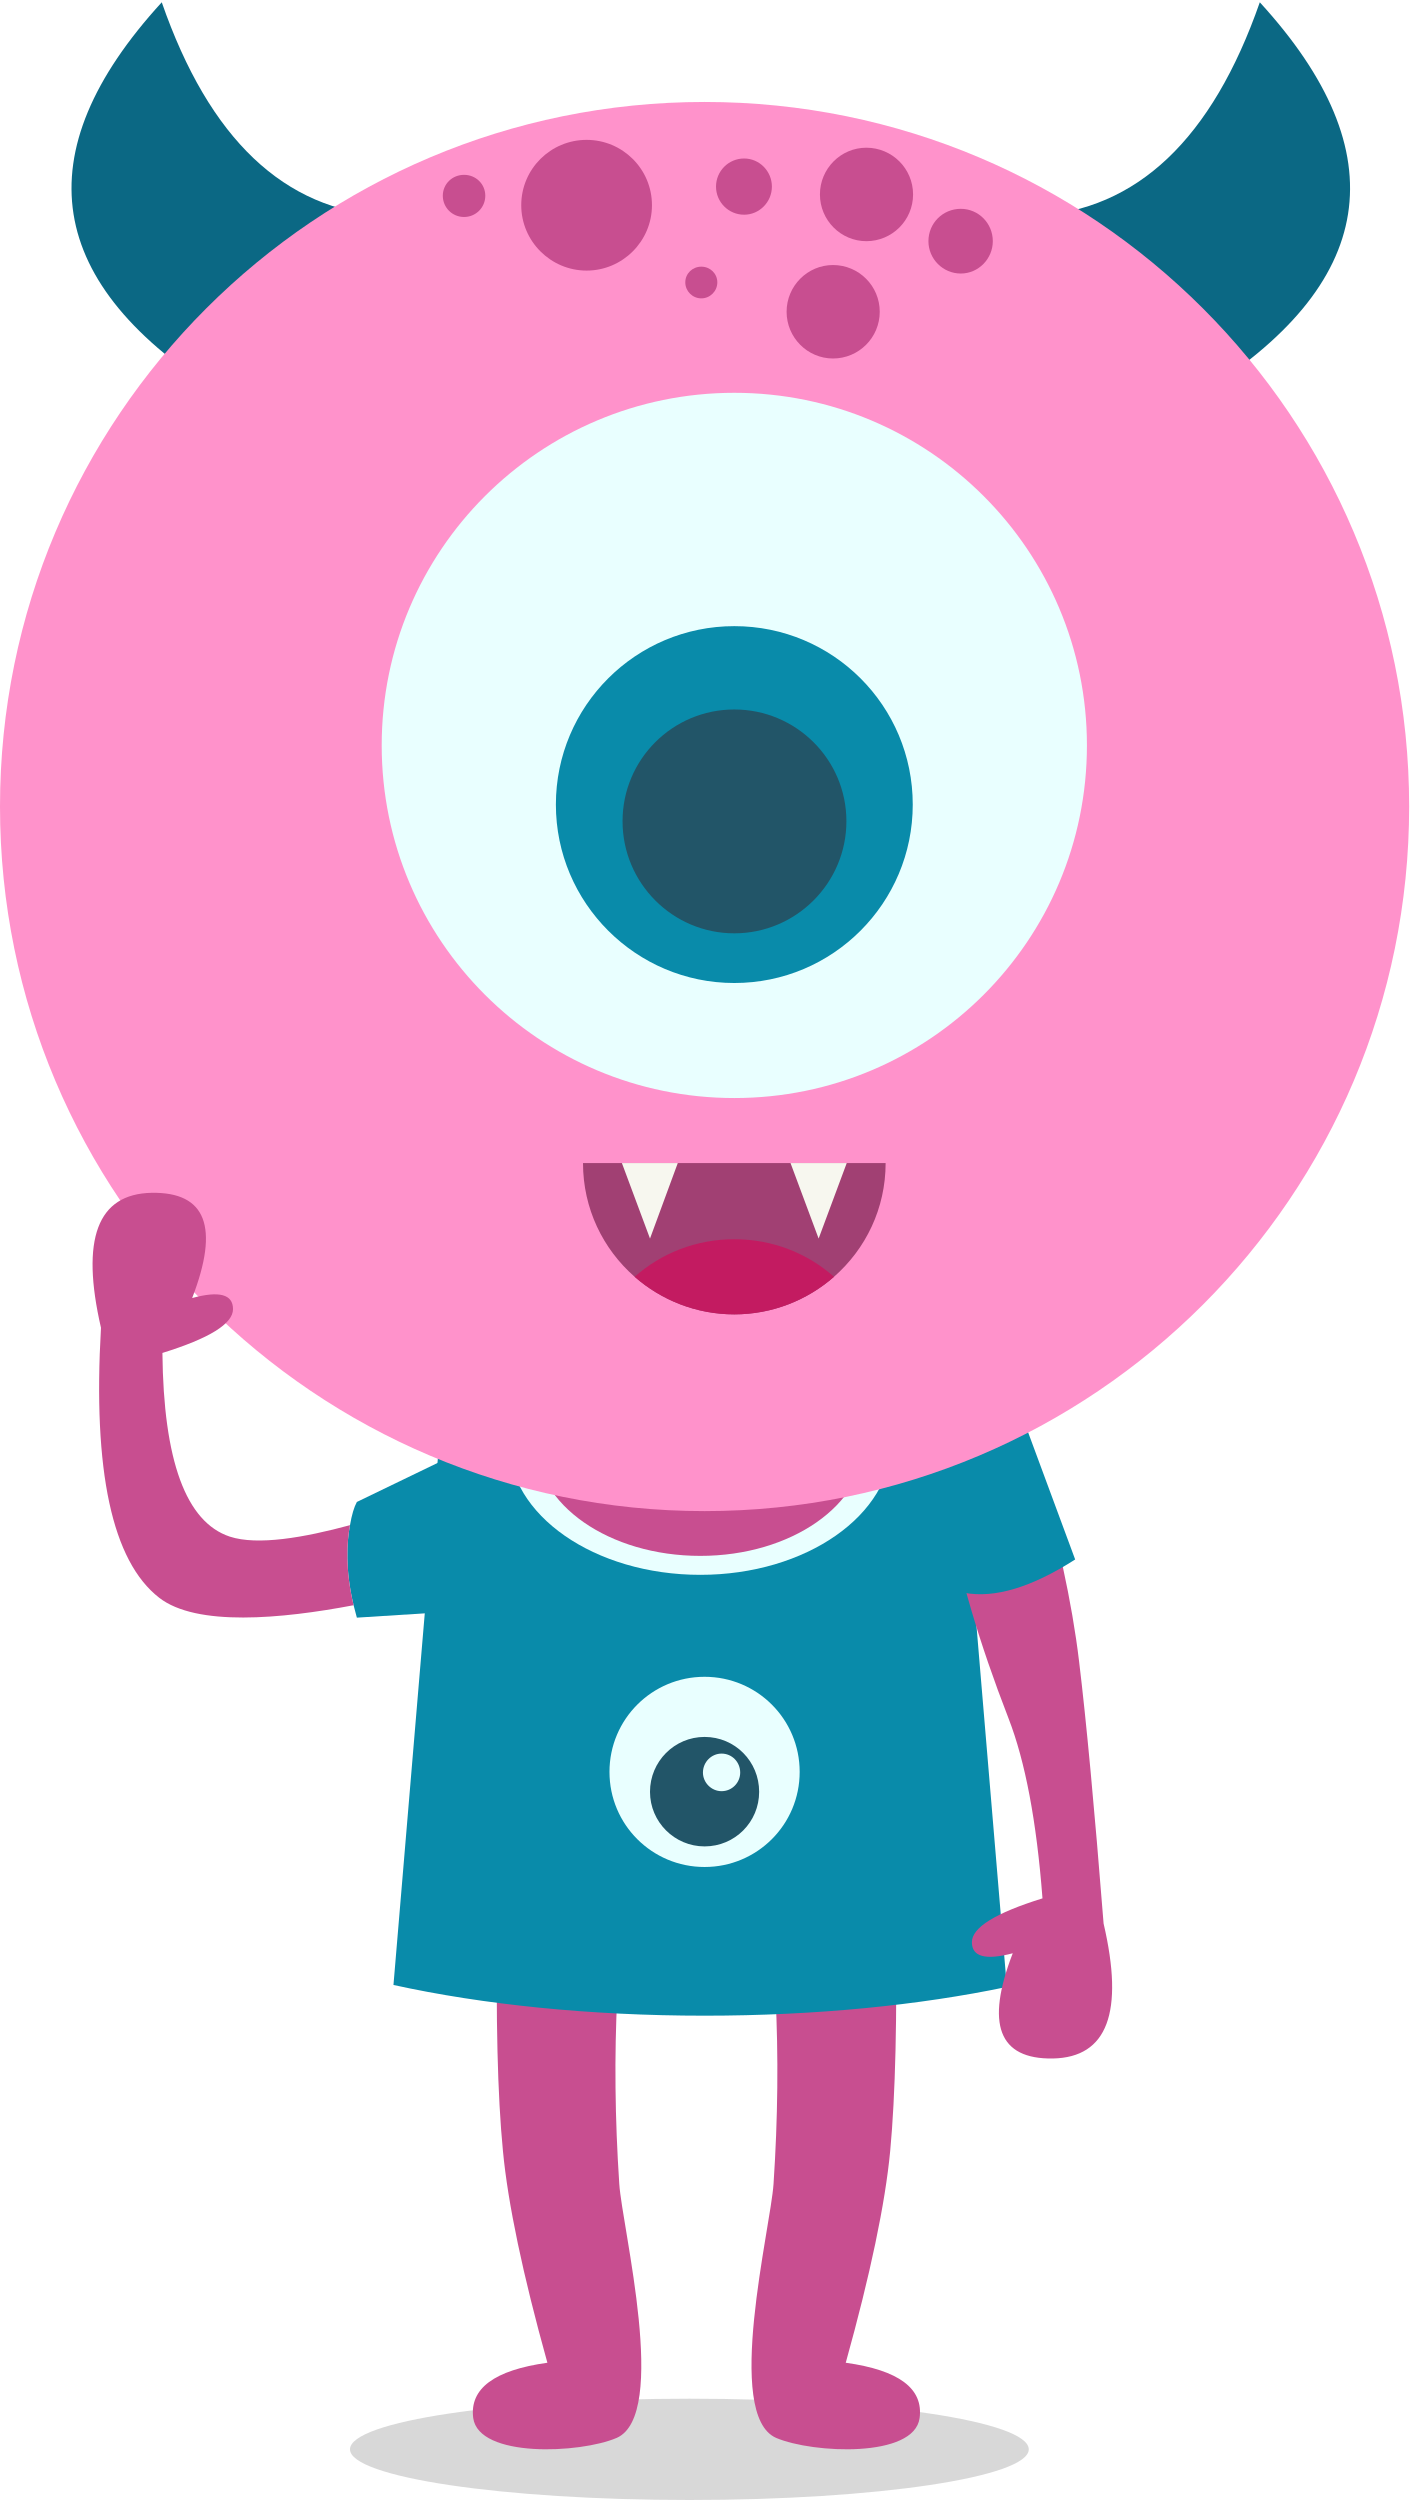
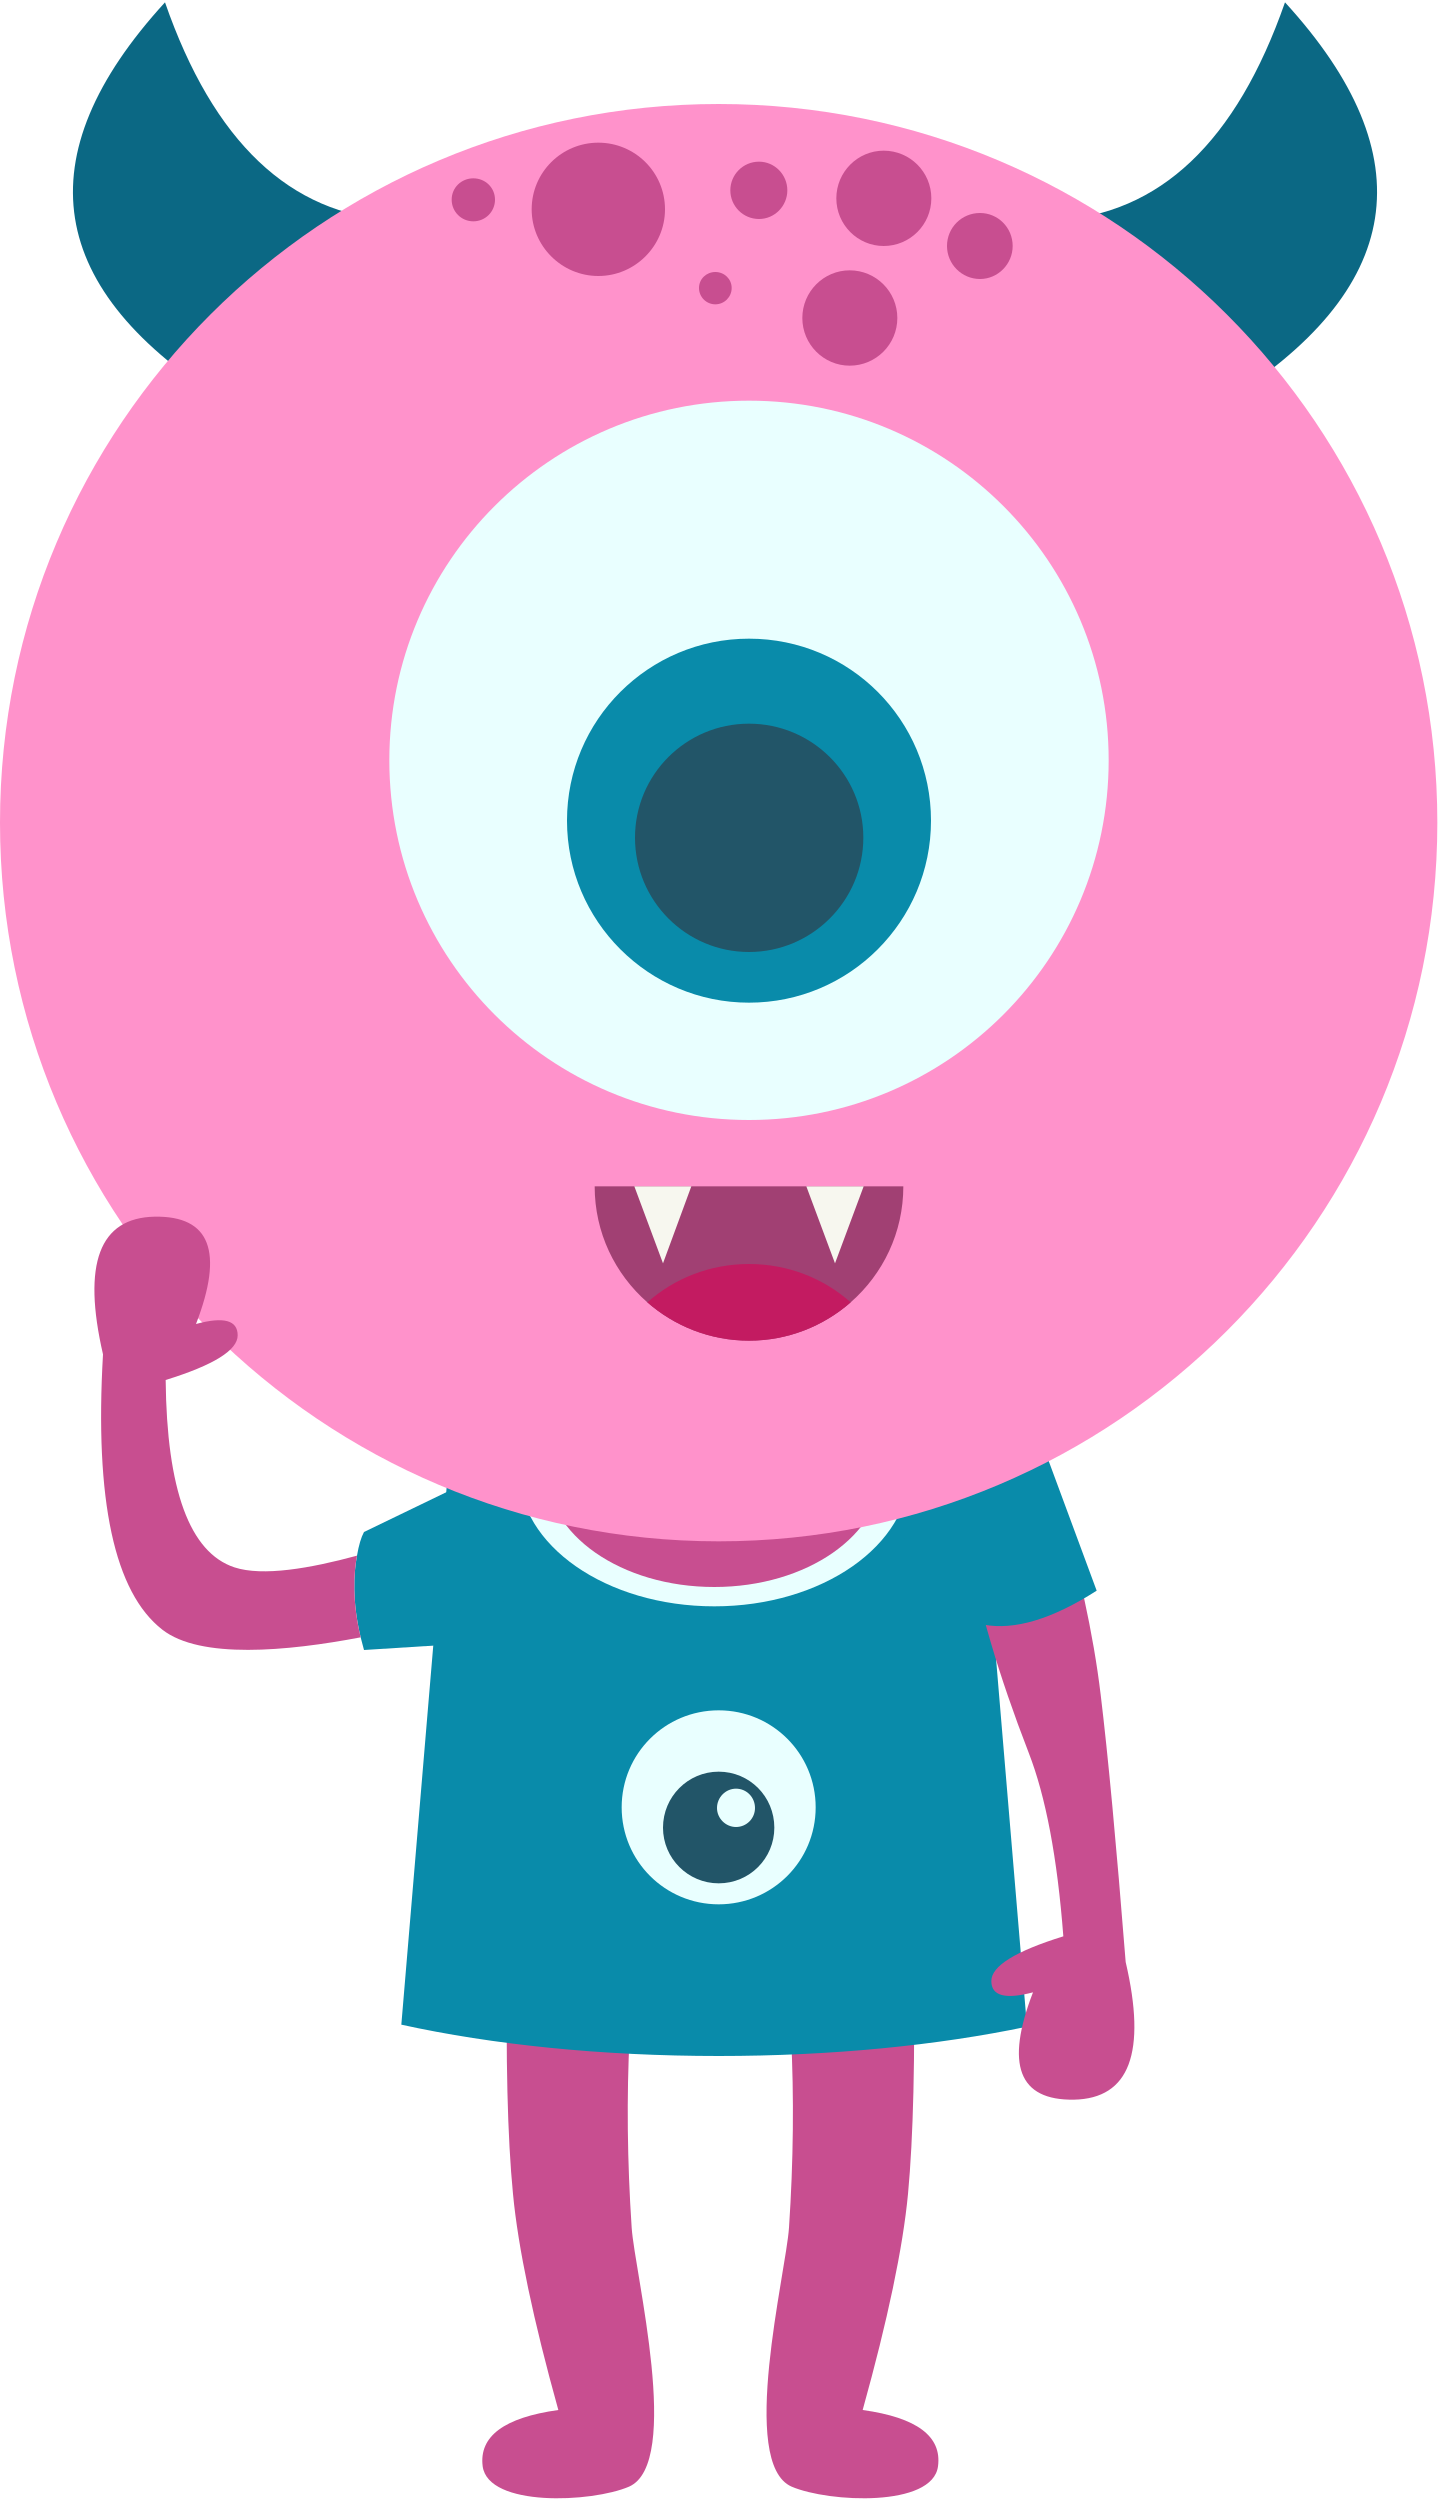
- <svg xmlns="http://www.w3.org/2000/svg" version="1.2" viewBox="0 0 432 765" width="432" height="765">
+ <svg xmlns="http://www.w3.org/2000/svg" version="1.2" viewBox="0 0 432 750" width="432" height="750">
  <style>
- 		.s0 { fill: #d8d8d8 } 
- 		.s1 { fill: #c84e90 } 
- 		.s2 { fill: #098baa } 
- 		.s3 { fill: #0b6884 } 
- 		.s4 { fill: #e9ffff } 
- 		.s5 { fill: #ff92cb } 
- 		.s6 { fill: #225568 } 
- 		.s7 { fill: #a14073 } 
- 		.s8 { fill: #c31b61 } 
- 		.s9 { fill: #f7f7ef } 
+ 		.s0 { fill: #c84e90 } 
+ 		.s1 { fill: #098baa } 
+ 		.s2 { fill: #0b6884 } 
+ 		.s3 { fill: #e9ffff } 
+ 		.s4 { fill: #ff92cb } 
+ 		.s5 { fill: #225568 } 
+ 		.s6 { fill: #a14073 } 
+ 		.s7 { fill: #c31b61 } 
+ 		.s8 { fill: #f7f7ef } 
	</style>
  <g id="Object">
    <g id="&lt;Group&gt;">
-       <path id="&lt;Path&gt;" class="s0" d="m314.8 749.5c0 8.5-46.5 15.5-103.8 15.5c-57.4 0-103.9-7-103.9-15.5c0-8.6 46.5-15.5 103.9-15.5c57.3 0 103.8 6.9 103.8 15.5z" />
      <g id="&lt;Group&gt;">
        <g id="&lt;Group&gt;">
          <g id="&lt;Group&gt;">
-             <path id="&lt;Path&gt;" class="s1" d="m188.9 610.6q-1.4 27.7 0.6 57.7c0.9 13.5 15.2 70.7-0.8 77.7c-11.2 4.8-42.2 6.2-43.9-6.1q-1.7-13.5 22.7-16.9q-11.3-40.6-13.6-64.8q-2.5-25.6-1.7-71.5z" />
-             <path id="&lt;Path&gt;" class="s1" d="m274.1 586.7q0.7 45.9-1.7 71.5q-2.3 24.2-13.6 64.8q24.4 3.4 22.6 16.9c-1.6 12.3-32.6 10.9-43.9 6.1c-16-7-1.7-64.2-0.8-77.7q2-30 0.6-57.7z" />
-             <path id="&lt;Path&gt;" class="s2" d="m308.1 608c-26.7 5.6-58.5 8.8-92.5 8.8c-35.2 0-67.9-3.4-95.2-9.4l8.1-96.2l6.5-76.9h158.5l6.4 76.3z" />
-             <path id="&lt;Path&gt;" class="s2" d="m151.8 492.3l-42.6 2.7q-0.5-1.9-1-3.8c-2.6-10.9-2.1-19.2-1.1-24.5q0.8-4.7 2.1-7.1l39.3-19z" />
-             <path id="&lt;Path&gt;" class="s1" d="m316.5 445.5q10.5 36 13.7 62.9q3.3 27.2 7.5 80.2q9.5 40.8-15.5 41.3q-24.9 0.4-12.3-32.2q-12.5 3.3-12.5-3.4q0-6.7 21.6-13.4q-2.7-35.3-10.4-55.1q-13.5-34.8-18.5-62.8z" />
-             <path id="&lt;Path&gt;" class="s2" d="m314.2 437.2l14.8 40q-20 12.8-33.9 10.2l-29.5-32.1z" />
-             <path id="&lt;Path&gt;" class="s3" d="m316.5 66.1q47.1-2.6 69-65.4q63.5 69.4-19 120.4q-82.5 51.1-50-55z" />
-             <path id="&lt;Path&gt;" class="s4" d="m272.9 441c0 22.6-26.3 40.9-58.6 40.9c-32.4 0-58.7-18.3-58.7-40.9c0-22.5 26.3-40.8 58.7-40.8c32.3 0 58.6 18.3 58.6 40.8z" />
-             <path id="&lt;Path&gt;" class="s1" d="m264.6 441c0 19.4-22.5 35.1-50.3 35.1c-27.9 0-50.4-15.7-50.4-35.1c0-19.4 22.5-35.1 50.4-35.1c27.8 0 50.3 15.7 50.3 35.1z" />
-             <path id="&lt;Path&gt;" class="s3" d="m68.5 121.1q-82.5-51-19-120.4q21.8 62.8 68.9 65.4q32.6 106.1-49.9 55z" />
-             <path id="&lt;Path&gt;" class="s5" d="m431.2 246.8c0 119.1-96.5 215.6-215.6 215.6c-119.1 0-215.6-96.5-215.6-215.6c0-119.1 96.5-215.6 215.6-215.6c119.1 0 215.6 96.5 215.6 215.6z" />
-             <path id="&lt;Path&gt;" class="s4" d="m332.6 228.1c0 59.6-48.3 107.9-107.9 107.9c-59.6 0-107.9-48.3-107.9-107.9c0-59.6 48.3-107.9 107.9-107.9c59.6 0 107.9 48.3 107.9 107.9z" />
-             <path id="&lt;Path&gt;" class="s2" d="m279.3 246.2c0 30.1-24.4 54.6-54.6 54.6c-30.1 0-54.6-24.5-54.6-54.6c0-30.2 24.5-54.6 54.6-54.6c30.2 0 54.6 24.4 54.6 54.6z" />
-             <path id="&lt;Path&gt;" class="s6" d="m259 251.3c0 18.9-15.4 34.3-34.3 34.3c-18.9 0-34.2-15.4-34.2-34.3c0-18.9 15.3-34.2 34.2-34.2c18.9 0 34.3 15.3 34.3 34.2z" />
-             <path id="&lt;Path&gt;" class="s7" d="m271 355.9c0 13.9-6.1 26.3-15.8 34.8c-8.1 7.1-18.8 11.5-30.5 11.5c-11.7 0-22.4-4.4-30.5-11.5c-9.7-8.5-15.8-20.9-15.8-34.8z" />
-             <path id="&lt;Path&gt;" class="s8" d="m255.2 390.7c-8.1 7.1-18.8 11.5-30.5 11.5c-11.7 0-22.4-4.4-30.5-11.5c8.1-7.2 18.8-11.5 30.5-11.5c11.7 0 22.4 4.3 30.5 11.5z" />
+             <path id="&lt;Path&gt;" class="s0" d="m188.9 610.6q-1.4 27.7 0.6 57.7c0.9 13.5 15.2 70.7-0.8 77.7c-11.2 4.8-42.2 6.2-43.9-6.1q-1.7-13.5 22.7-16.9q-11.3-40.6-13.6-64.8q-2.5-25.6-1.7-71.5z" />
+             <path id="&lt;Path&gt;" class="s0" d="m274.1 586.7q0.7 45.9-1.7 71.5q-2.3 24.2-13.6 64.8q24.4 3.4 22.6 16.9c-1.6 12.3-32.6 10.9-43.9 6.1c-16-7-1.7-64.2-0.8-77.7q2-30 0.6-57.7z" />
+             <path id="&lt;Path&gt;" class="s1" d="m308.1 608c-26.7 5.6-58.5 8.8-92.5 8.8c-35.2 0-67.9-3.4-95.2-9.4l8.1-96.2l6.5-76.9h158.5l6.4 76.3z" />
+             <path id="&lt;Path&gt;" class="s1" d="m151.8 492.3l-42.6 2.7q-0.5-1.9-1-3.8c-2.6-10.9-2.1-19.2-1.1-24.5q0.8-4.7 2.1-7.1l39.3-19z" />
+             <path id="&lt;Path&gt;" class="s0" d="m316.5 445.5q10.5 36 13.7 62.9q3.3 27.2 7.5 80.2q9.5 40.8-15.5 41.3q-24.9 0.4-12.3-32.2q-12.5 3.3-12.5-3.4q0-6.7 21.6-13.4q-2.7-35.3-10.4-55.1q-13.5-34.8-18.5-62.8z" />
+             <path id="&lt;Path&gt;" class="s1" d="m314.2 437.2l14.8 40q-20 12.8-33.9 10.2l-29.5-32.1z" />
+             <path id="&lt;Path&gt;" class="s2" d="m316.5 66.1q47.1-2.6 69-65.4q63.5 69.4-19 120.4q-82.5 51.1-50-55z" />
+             <path id="&lt;Path&gt;" class="s3" d="m272.9 441c0 22.6-26.3 40.9-58.6 40.9c-32.4 0-58.7-18.3-58.7-40.9c0-22.5 26.3-40.8 58.7-40.8c32.3 0 58.6 18.3 58.6 40.8z" />
+             <path id="&lt;Path&gt;" class="s0" d="m264.6 441c0 19.4-22.5 35.1-50.3 35.1c-27.9 0-50.4-15.7-50.4-35.1c0-19.4 22.5-35.1 50.4-35.1c27.8 0 50.3 15.7 50.3 35.1z" />
+             <path id="&lt;Path&gt;" class="s2" d="m68.5 121.1q-82.5-51-19-120.4q21.8 62.8 68.9 65.4q32.6 106.1-49.9 55z" />
+             <path id="&lt;Path&gt;" class="s4" d="m431.2 246.8c0 119.1-96.5 215.6-215.6 215.6c-119.1 0-215.6-96.5-215.6-215.6c0-119.1 96.5-215.6 215.6-215.6c119.1 0 215.6 96.5 215.6 215.6z" />
+             <path id="&lt;Path&gt;" class="s3" d="m332.6 228.1c0 59.6-48.3 107.9-107.9 107.9c-59.6 0-107.9-48.3-107.9-107.9c0-59.6 48.3-107.9 107.9-107.9c59.6 0 107.9 48.3 107.9 107.9z" />
+             <path id="&lt;Path&gt;" class="s1" d="m279.3 246.2c0 30.1-24.4 54.6-54.6 54.6c-30.1 0-54.6-24.5-54.6-54.6c0-30.2 24.5-54.6 54.6-54.6c30.2 0 54.6 24.4 54.6 54.6z" />
+             <path id="&lt;Path&gt;" class="s5" d="m259 251.3c0 18.9-15.4 34.3-34.3 34.3c-18.9 0-34.2-15.4-34.2-34.3c0-18.9 15.3-34.2 34.2-34.2c18.9 0 34.3 15.3 34.3 34.2z" />
+             <path id="&lt;Path&gt;" class="s6" d="m271 355.9c0 13.9-6.1 26.3-15.8 34.8c-8.1 7.1-18.8 11.5-30.5 11.5c-11.7 0-22.4-4.4-30.5-11.5c-9.7-8.5-15.8-20.9-15.8-34.8z" />
+             <path id="&lt;Path&gt;" class="s7" d="m255.2 390.7c-8.1 7.1-18.8 11.5-30.5 11.5c-11.7 0-22.4-4.4-30.5-11.5c8.1-7.2 18.8-11.5 30.5-11.5c11.7 0 22.4 4.3 30.5 11.5z" />
            <g id="&lt;Group&gt;">
-               <path id="&lt;Path&gt;" class="s9" d="m207.4 355.9l-8.5 23.1l-8.6-23.1z" />
-               <path id="&lt;Path&gt;" class="s9" d="m259.1 355.9l-8.6 23.1l-8.6-23.1z" />
+               <path id="&lt;Path&gt;" class="s8" d="m207.4 355.9l-8.5 23.1l-8.6-23.1z" />
+               <path id="&lt;Path&gt;" class="s8" d="m259.1 355.9l-8.6 23.1l-8.6-23.1z" />
            </g>
-             <path id="&lt;Path&gt;" class="s1" d="m108.2 491.2c-22.1 4.2-48.1 6.6-59.5-2.3q-21.6-16.8-17.8-82.6q-9.4-40.8 15.5-41.3q25-0.4 12.4 32.2q12.5-3.4 12.5 3.4q0 6.7-21.6 13.4q0.5 49.5 20.6 56.2c8.5 2.8 22.8 0.3 36.8-3.5c-1 5.3-1.5 13.6 1.1 24.5z" />
-             <path id="&lt;Path&gt;" class="s4" d="m244.7 542.2c0 16.1-13 29.1-29.1 29.1c-16.1 0-29.1-13-29.1-29.1c0-16.1 13-29.1 29.1-29.1c16.1 0 29.1 13 29.1 29.1z" />
-             <path id="&lt;Path&gt;" class="s6" d="m232.3 548.3c0 9.2-7.4 16.7-16.7 16.7c-9.2 0-16.7-7.5-16.7-16.7c0-9.3 7.5-16.8 16.7-16.8c9.3 0 16.7 7.5 16.7 16.8z" />
+             <path id="&lt;Path&gt;" class="s0" d="m108.2 491.2c-22.1 4.2-48.1 6.6-59.5-2.3q-21.6-16.8-17.8-82.6q-9.4-40.8 15.5-41.3q25-0.4 12.4 32.2q12.5-3.4 12.5 3.4q0 6.7-21.6 13.4q0.5 49.5 20.6 56.2c8.5 2.8 22.8 0.3 36.8-3.5c-1 5.3-1.5 13.6 1.1 24.5z" />
+             <path id="&lt;Path&gt;" class="s3" d="m244.7 542.2c0 16.1-13 29.1-29.1 29.1c-16.1 0-29.1-13-29.1-29.1c0-16.1 13-29.1 29.1-29.1c16.1 0 29.1 13 29.1 29.1z" />
+             <path id="&lt;Path&gt;" class="s5" d="m232.3 548.3c0 9.2-7.4 16.7-16.7 16.7c-9.2 0-16.7-7.5-16.7-16.7c0-9.3 7.5-16.8 16.7-16.8c9.3 0 16.7 7.5 16.7 16.8z" />
          </g>
-           <path id="&lt;Path&gt;" class="s4" d="m226.5 542.4c0 3.1-2.5 5.7-5.7 5.7c-3.1 0-5.7-2.6-5.7-5.7c0-3.2 2.6-5.8 5.7-5.8c3.2 0 5.7 2.6 5.7 5.8z" />
+           <path id="&lt;Path&gt;" class="s3" d="m226.5 542.4c0 3.1-2.5 5.7-5.7 5.7c-3.1 0-5.7-2.6-5.7-5.7c0-3.2 2.6-5.8 5.7-5.8c3.2 0 5.7 2.6 5.7 5.8z" />
        </g>
        <g id="&lt;Group&gt;">
-           <path id="&lt;Path&gt;" class="s1" d="m269.2 95.4c0 7.9-6.4 14.3-14.3 14.3c-7.8 0-14.2-6.4-14.2-14.3c0-7.9 6.4-14.3 14.2-14.3c7.9 0 14.3 6.4 14.3 14.3z" />
-           <path id="&lt;Path&gt;" class="s1" d="m199.5 62.8c0 11-9 20-20 20c-11 0-20-9-20-20c0-11.1 9-20 20-20c11 0 20 8.9 20 20z" />
-           <path id="&lt;Path&gt;" class="s1" d="m219.5 86.4c0 2.7-2.2 4.9-4.9 4.9c-2.7 0-4.9-2.2-4.9-4.9c0-2.7 2.2-4.8 4.9-4.8c2.7 0 4.9 2.1 4.9 4.8z" />
-           <path id="&lt;Path&gt;" class="s1" d="m148.5 59.9c0 3.6-2.9 6.5-6.5 6.5c-3.6 0-6.5-2.9-6.5-6.5c0-3.6 2.9-6.4 6.5-6.4c3.6 0 6.5 2.8 6.5 6.4z" />
-           <path id="&lt;Path&gt;" class="s1" d="m236.2 57.1c0 4.7-3.8 8.6-8.5 8.6c-4.8 0-8.6-3.9-8.6-8.6c0-4.7 3.8-8.6 8.6-8.6c4.7 0 8.5 3.9 8.5 8.6z" />
-           <path id="&lt;Path&gt;" class="s1" d="m279.4 59.5c0 7.9-6.4 14.3-14.3 14.3c-7.8 0-14.2-6.4-14.2-14.3c0-7.9 6.4-14.3 14.2-14.3c7.9 0 14.3 6.4 14.3 14.3z" />
-           <path id="&lt;Path&gt;" class="s1" d="m303.8 73.8c0 5.4-4.4 9.9-9.8 9.9c-5.5 0-9.9-4.5-9.9-9.9c0-5.5 4.4-9.9 9.9-9.9c5.4 0 9.8 4.4 9.8 9.9z" />
+           <path id="&lt;Path&gt;" class="s0" d="m269.2 95.4c0 7.9-6.4 14.3-14.3 14.3c-7.8 0-14.2-6.4-14.2-14.3c0-7.9 6.4-14.3 14.2-14.3c7.9 0 14.3 6.4 14.3 14.3z" />
+           <path id="&lt;Path&gt;" class="s0" d="m199.5 62.8c0 11-9 20-20 20c-11 0-20-9-20-20c0-11.1 9-20 20-20c11 0 20 8.9 20 20z" />
+           <path id="&lt;Path&gt;" class="s0" d="m219.5 86.4c0 2.7-2.2 4.9-4.9 4.9c-2.7 0-4.9-2.2-4.9-4.9c0-2.7 2.2-4.8 4.9-4.8c2.7 0 4.9 2.1 4.9 4.8z" />
+           <path id="&lt;Path&gt;" class="s0" d="m148.5 59.9c0 3.6-2.9 6.5-6.5 6.5c-3.6 0-6.5-2.9-6.5-6.5c0-3.6 2.9-6.4 6.5-6.4c3.6 0 6.5 2.8 6.5 6.4z" />
+           <path id="&lt;Path&gt;" class="s0" d="m236.2 57.1c0 4.7-3.8 8.6-8.5 8.6c-4.8 0-8.6-3.9-8.6-8.6c0-4.7 3.8-8.6 8.6-8.6c4.7 0 8.5 3.9 8.5 8.6z" />
+           <path id="&lt;Path&gt;" class="s0" d="m279.4 59.5c0 7.9-6.4 14.3-14.3 14.3c-7.8 0-14.2-6.4-14.2-14.3c0-7.9 6.4-14.3 14.2-14.3c7.9 0 14.3 6.4 14.3 14.3z" />
+           <path id="&lt;Path&gt;" class="s0" d="m303.8 73.8c0 5.4-4.4 9.9-9.8 9.9c-5.5 0-9.9-4.5-9.9-9.9c0-5.5 4.4-9.9 9.9-9.9c5.4 0 9.8 4.4 9.8 9.9z" />
        </g>
      </g>
    </g>
  </g>
</svg>
